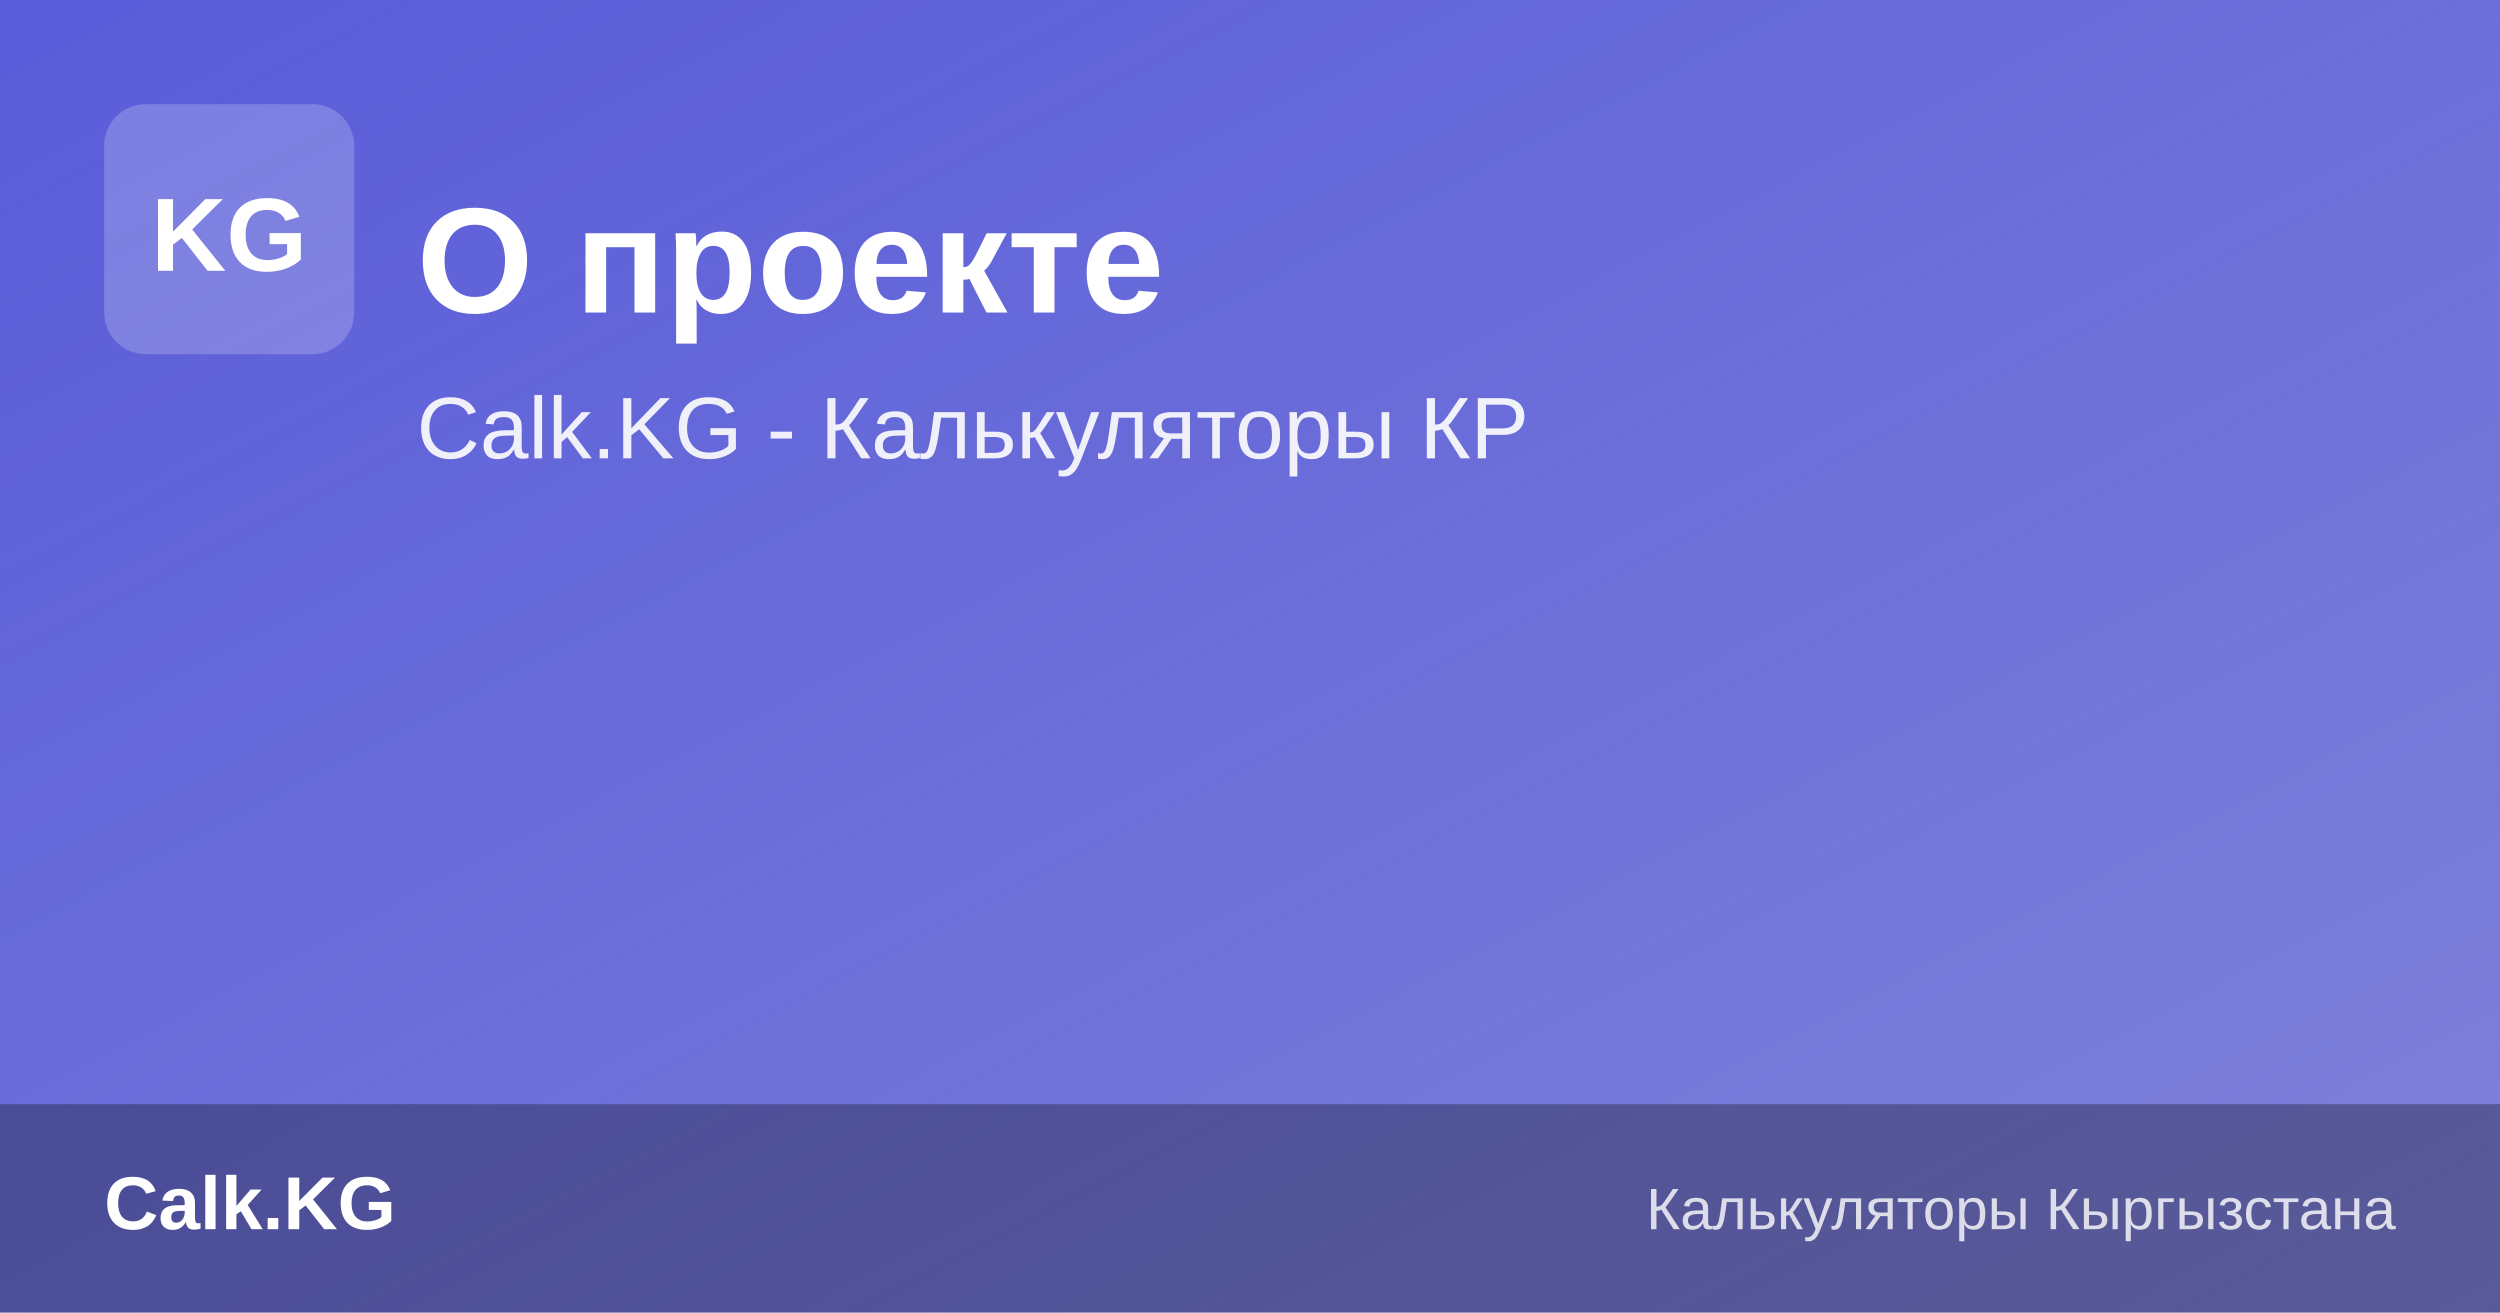
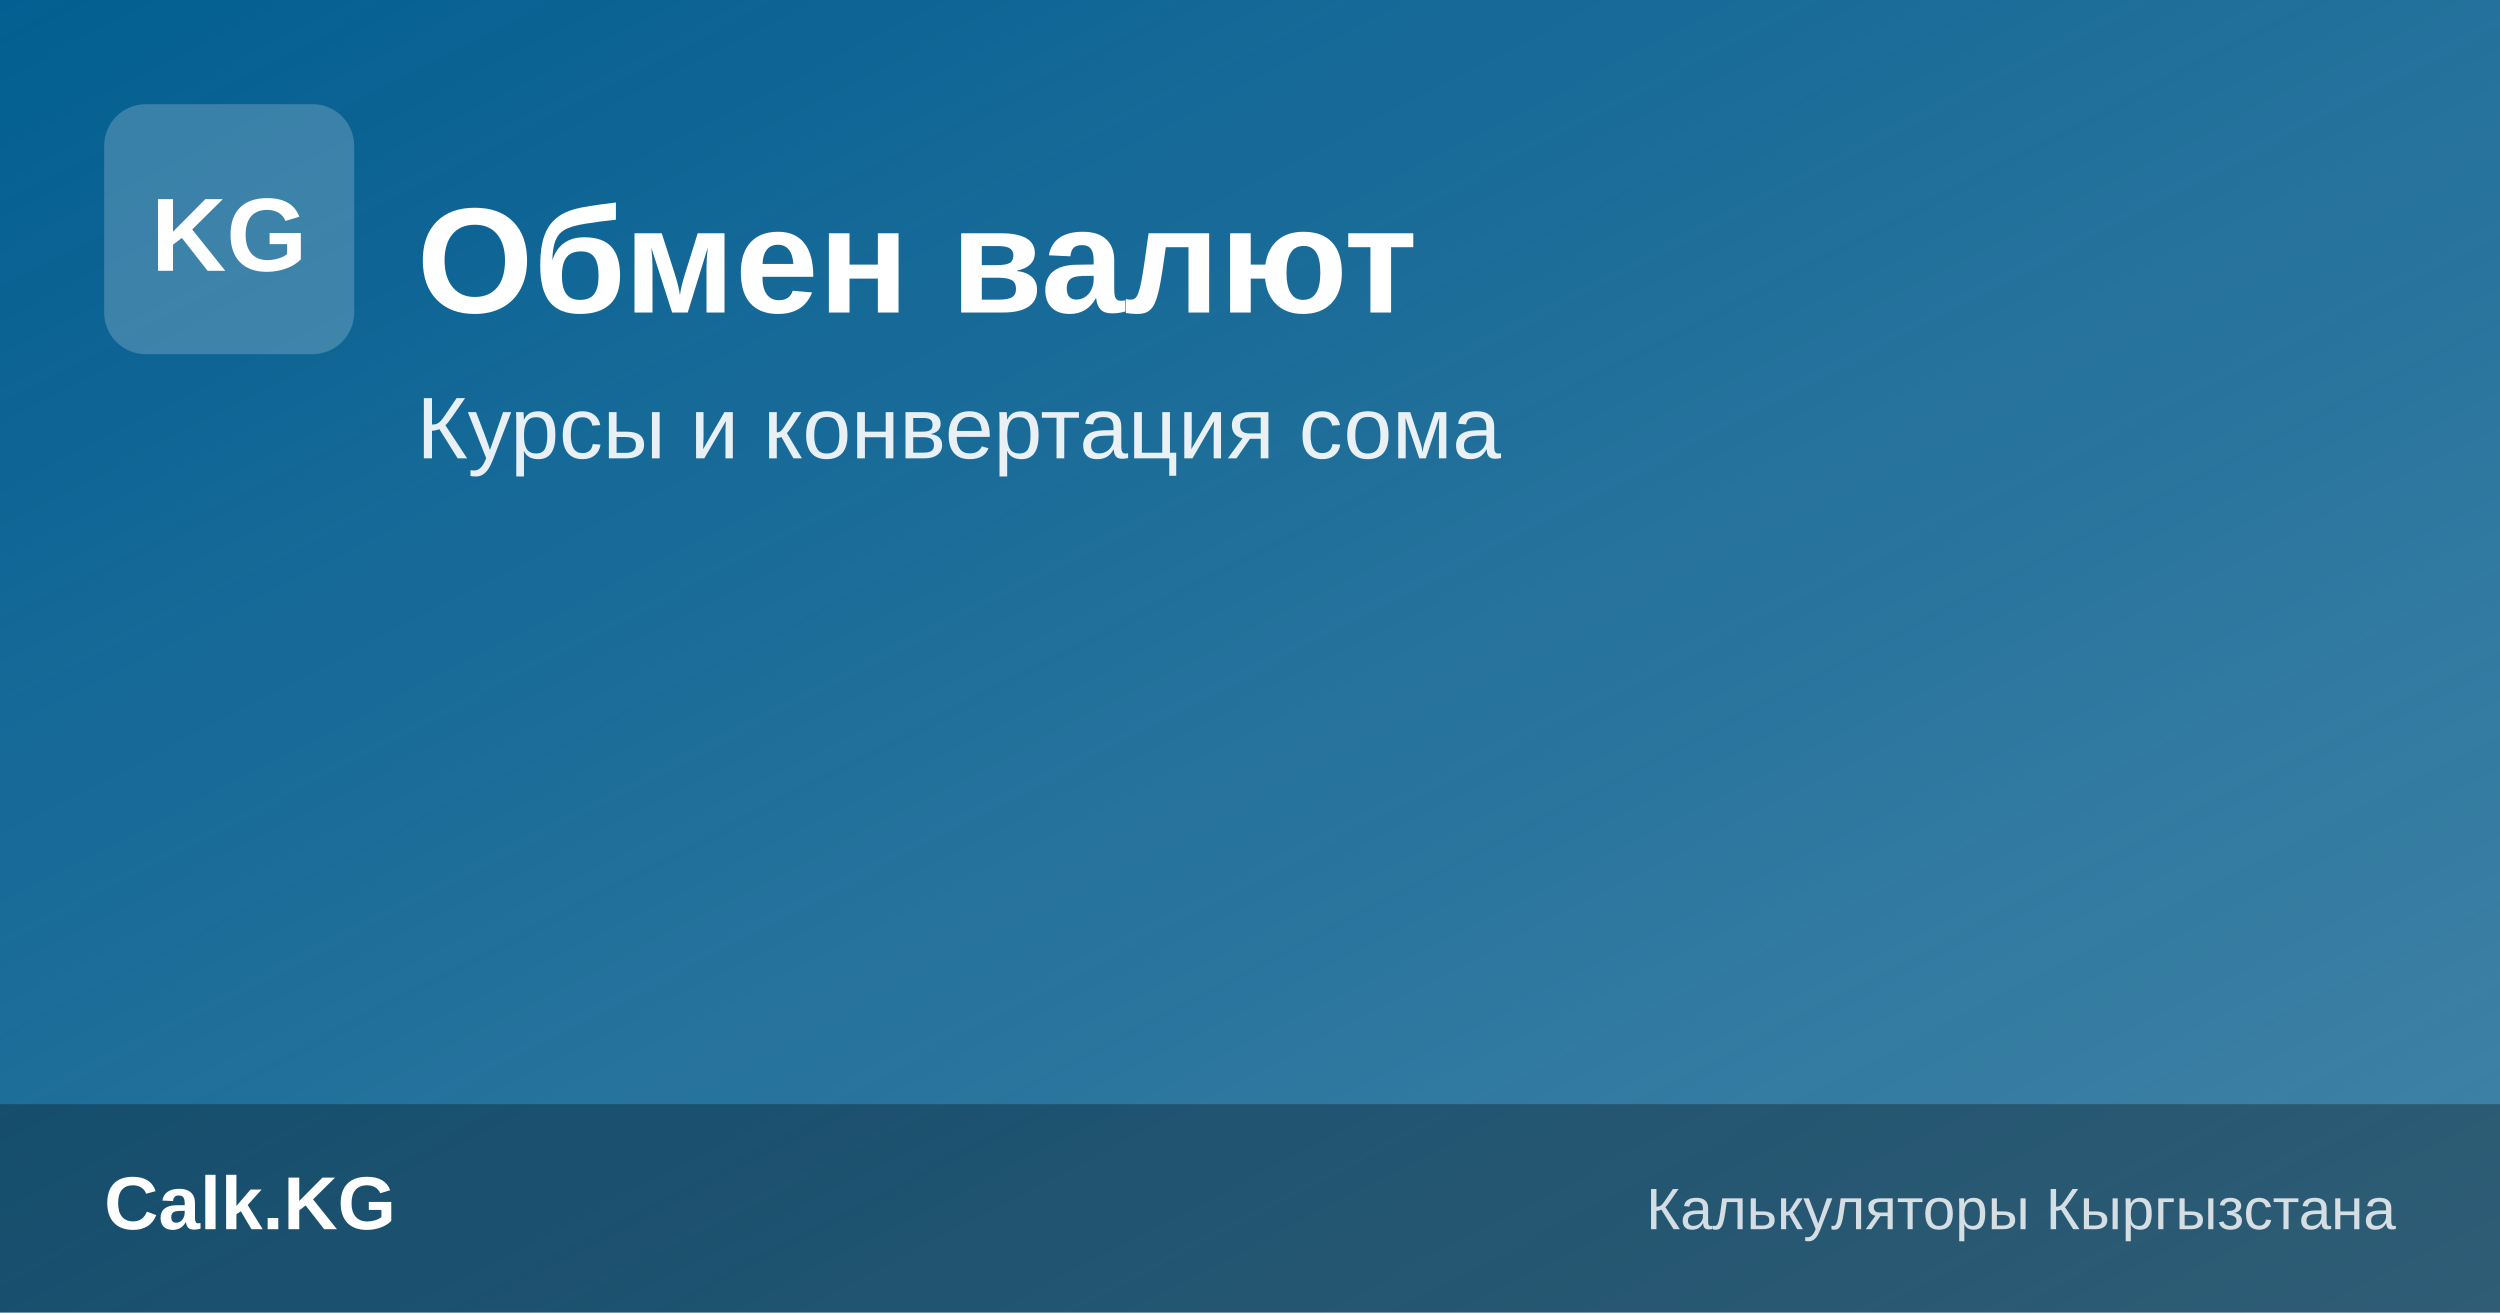
<svg xmlns="http://www.w3.org/2000/svg" width="1200" height="630">
  <defs>
-     <linearGradient id="grad-about" x1="0%" y1="0%" x2="100%" y2="100%">
-       <stop offset="0%" style="stop-color:#6366F1;stop-opacity:1" />
-       <stop offset="100%" style="stop-color:#6366F1;stop-opacity:0.7" />
+     <linearGradient id="grad-currency-exchange" x1="0%" y1="0%" x2="100%" y2="100%">
+       <stop offset="0%" style="stop-color:#0369A1;stop-opacity:1" />
+       <stop offset="100%" style="stop-color:#0369A1;stop-opacity:0.7" />
    </linearGradient>
  </defs>
-   <rect width="1200" height="630" fill="url(#grad-about)" />
+   <rect width="1200" height="630" fill="url(#grad-currency-exchange)" />
  <rect width="1200" height="630" fill="black" opacity="0.1" />
  <rect x="50" y="50" width="120" height="120" fill="white" opacity="0.2" rx="20" />
  <text x="110" y="130" font-family="Arial, sans-serif" font-size="50" fill="white" text-anchor="middle" font-weight="bold">KG</text>
-   <text x="200" y="150" font-family="Arial, sans-serif" font-size="72" font-weight="bold" fill="white">О проекте</text>
-   <text x="200" y="220" font-family="Arial, sans-serif" font-size="42" fill="white" opacity="0.9">Calk.KG - Калькуляторы КР</text>
+   <text x="200" y="150" font-family="Arial, sans-serif" font-size="72" font-weight="bold" fill="white">Обмен валют</text>
+   <text x="200" y="220" font-family="Arial, sans-serif" font-size="42" fill="white" opacity="0.9">Курсы и конвертация сома</text>
  <rect x="0" y="530" width="1200" height="100" fill="black" opacity="0.3" />
  <text x="50" y="590" font-family="Arial, sans-serif" font-size="36" font-weight="bold" fill="white">Calk.KG</text>
  <text x="1150" y="590" font-family="Arial, sans-serif" font-size="28" fill="white" text-anchor="end" opacity="0.8">Калькуляторы Кыргызстана</text>
</svg>
